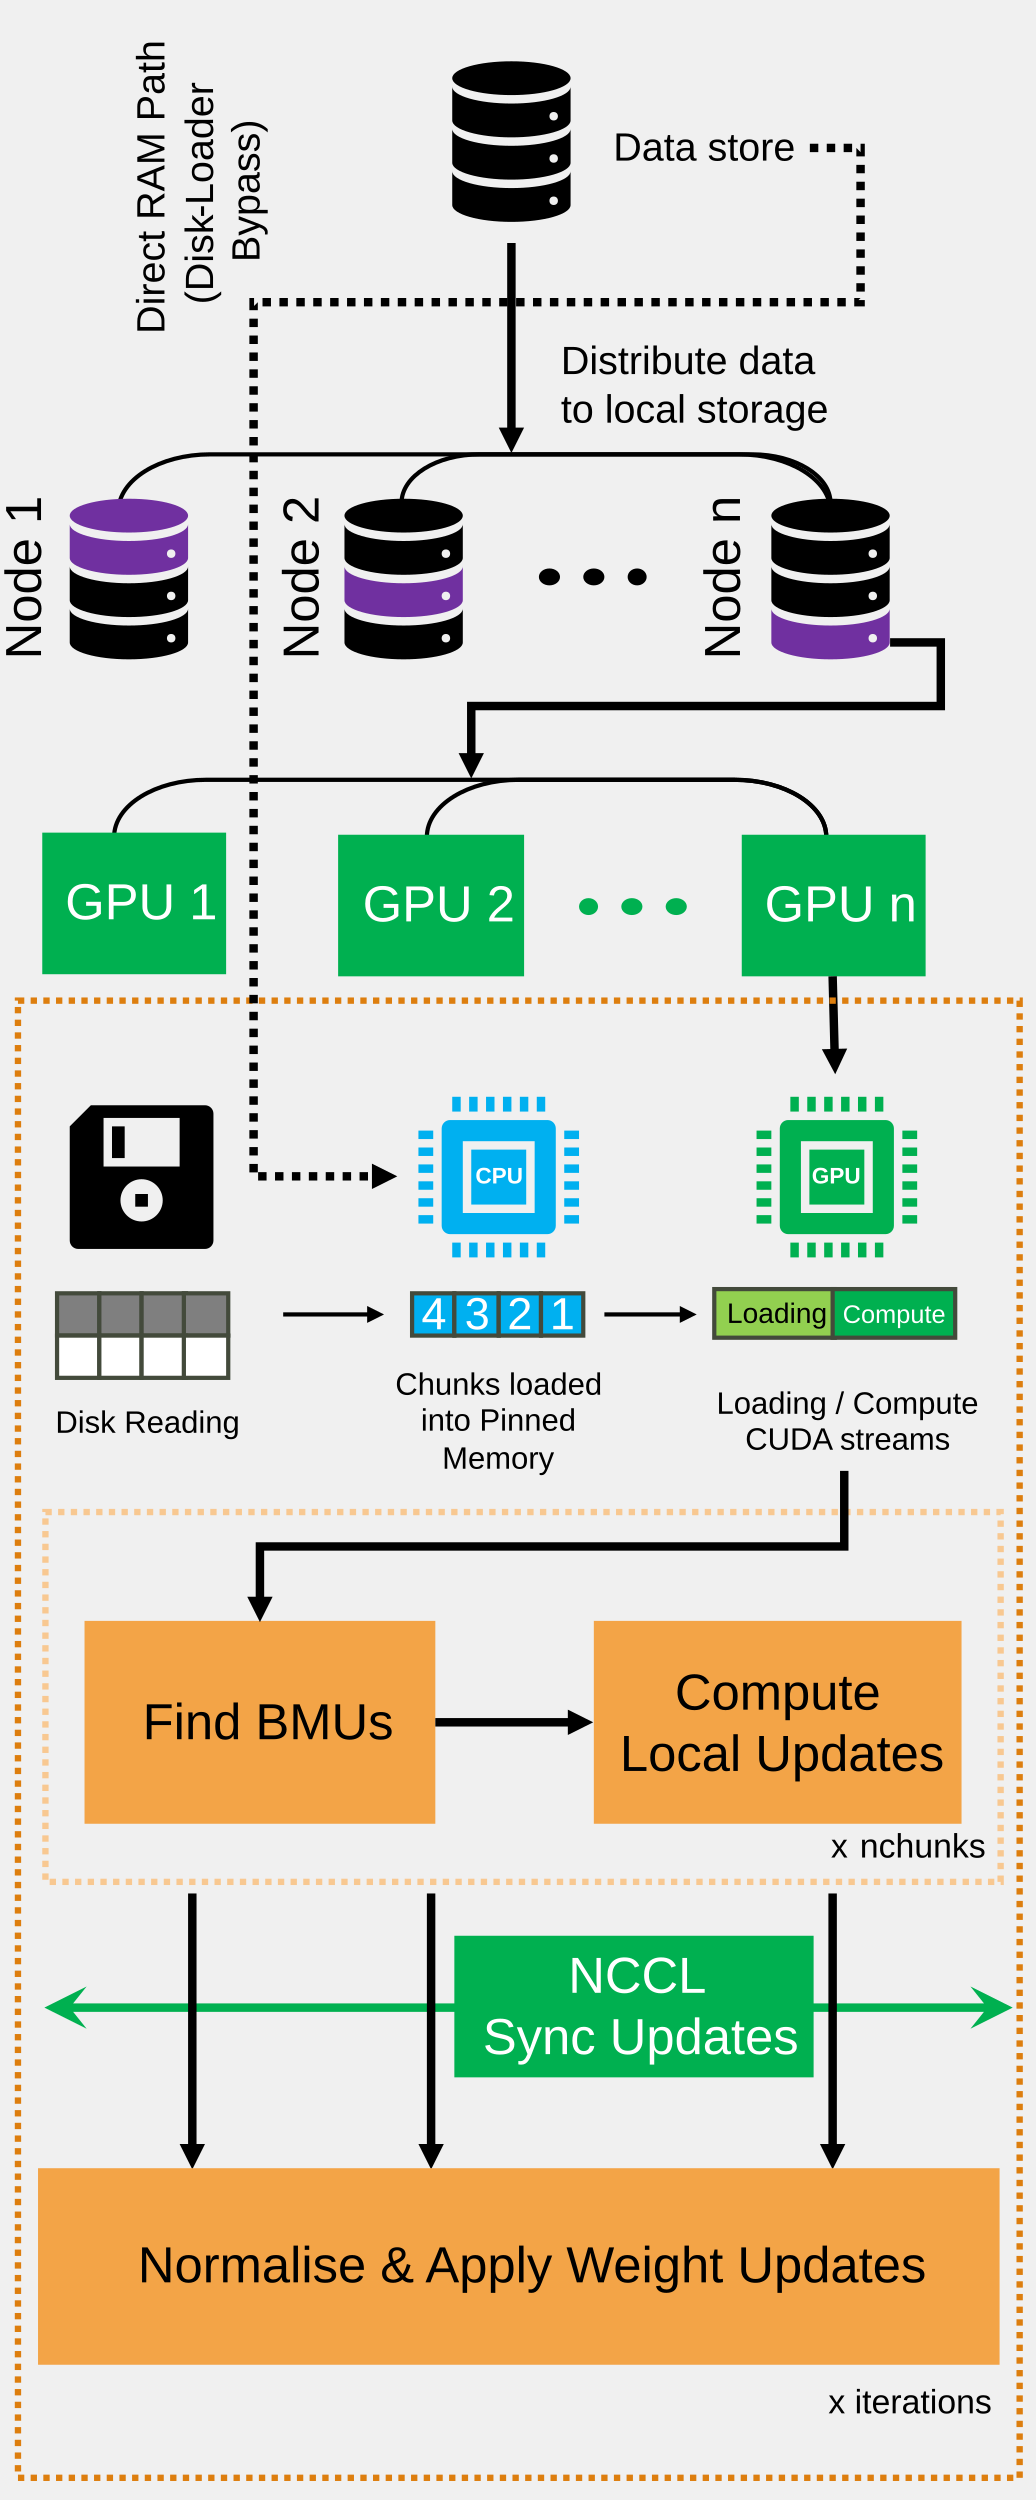
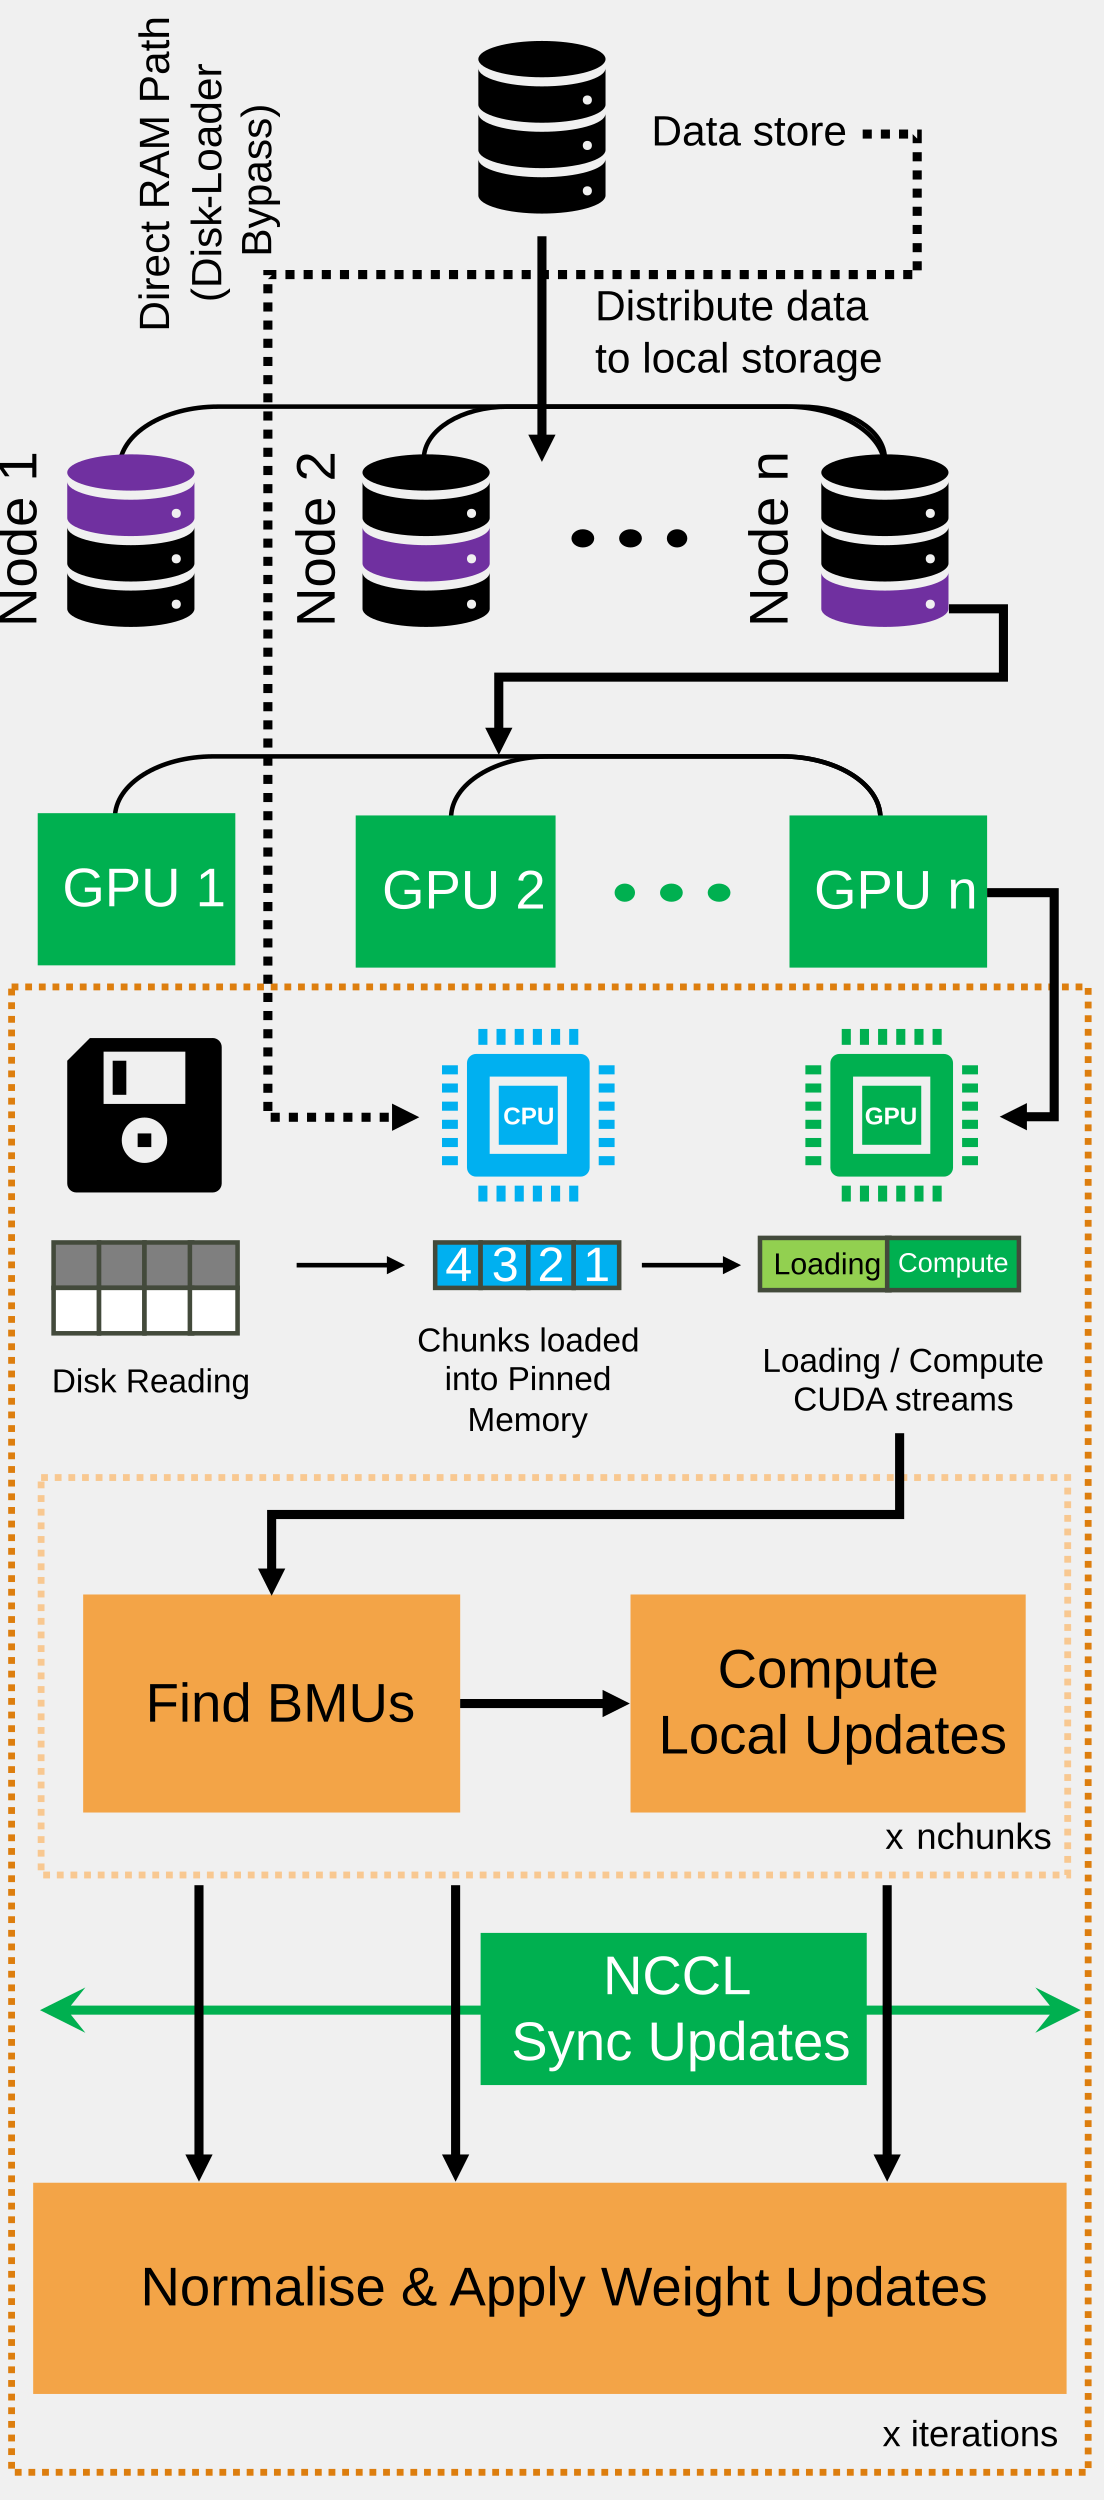
- <svg xmlns="http://www.w3.org/2000/svg" id="Layer_1" version="1.1" viewBox="0 0 490 1183">
+ <svg xmlns="http://www.w3.org/2000/svg" id="Layer_1" version="1.1" viewBox="0 0 354.38 802.72">
  <defs>
    <style>
      .st0 {
-         fill: #7f7f7f;
+         stroke: #f8c891;
      }

      .st0, .st1, .st2, .st3, .st4, .st5, .st6, .st7 {
        stroke-miterlimit: 8;
      }

-       .st0, .st1, .st3, .st4, .st6 {
+       .st0, .st3, .st7 {
+         fill: none;
+       }
+ 
+       .st0, .st7 {
+         stroke-dasharray: 2.19 2.19;
+         stroke-width: 2.19px;
+       }
+ 
+       .st8 {
+         font-size: 15.56px;
+       }
+ 
+       .st8, .st2, .st9, .st10, .st11 {
+         fill: #fff;
+       }
+ 
+       .st8, .st12, .st9, .st13, .st14, .st10, .st15, .st11, .st16 {
+         isolation: isolate;
+       }
+ 
+       .st8, .st12, .st9, .st13, .st14, .st15, .st11, .st16 {
+         font-family: ArialMT, Arial;
+       }
+ 
+       .st1, .st2, .st3, .st4, .st5, .st6 {
+         stroke-width: 1.46px;
+       }
+ 
+       .st1, .st2, .st4, .st5, .st6 {
        stroke: #434a3b;
      }

-       .st0, .st1, .st3, .st4, .st6, .st7 {
-         stroke-width: 2px;
-       }
- 
-       .st8 {
-         font-size: 18.67px;
-       }
- 
-       .st8, .st9, .st10, .st11, .st12, .st13, .st14, .st15, .st16 {
-         isolation: isolate;
-       }
- 
-       .st8, .st10, .st11, .st12, .st13, .st14, .st15, .st16 {
-         font-family: ArialMT, Arial;
-       }
- 
-       .st17 {
+       .st1, .st17 {
+         fill: #00b0f0;
+       }
+ 
+       .st18 {
        fill: #f3a447;
      }

+       .st3 {
+         stroke: #000;
+       }
+ 
+       .st4, .st19, .st20 {
+         fill: #00b050;
+       }
+ 
+       .st21 {
+         fill: #7030a0;
+       }
+ 
+       .st21, .st20, .st22 {
+         fill-rule: evenodd;
+       }
+ 
+       .st12 {
+         font-size: 10.7px;
+       }
+ 
      .st9 {
+         font-size: 8.75px;
+       }
+ 
+       .st13, .st11 {
+         font-size: 17.5px;
+       }
+ 
+       .st14 {
+         font-size: 13.61px;
+       }
+ 
+       .st10 {
        font-family: Arial-BoldMT, Arial;
-         font-size: 10.67px;
+         font-size: 7.78px;
        font-weight: 700;
      }

-       .st9, .st11, .st14, .st15, .st4 {
-         fill: #fff;
-       }
- 
-       .st10 {
-         font-size: 16px;
-       }
- 
-       .st18 {
-         fill: #7030a0;
-       }
- 
-       .st18, .st19, .st20 {
-         fill-rule: evenodd;
-       }
- 
-       .st11 {
-         font-size: 21.33px;
-       }
- 
-       .st1, .st21, .st19 {
-         fill: #00b050;
-       }
- 
-       .st12 {
-         font-size: 14.67px;
-       }
- 
-       .st13 {
-         font-size: 13.33px;
-       }
- 
-       .st14, .st16 {
-         font-size: 24px;
-       }
- 
-       .st2 {
+       .st5 {
+         fill: #7f7f7f;
+       }
+ 
+       .st6 {
+         fill: #92d050;
+       }
+ 
+       .st7 {
        stroke: #dd7e0e;
      }

-       .st2, .st5 {
-         stroke-dasharray: 3 3;
-         stroke-width: 3px;
-       }
- 
-       .st2, .st5, .st7 {
-         fill: none;
-       }
- 
      .st15 {
-         font-size: 12px;
-       }
- 
-       .st3 {
-         fill: #92d050;
-       }
- 
-       .st5 {
-         stroke: #f8c891;
-       }
- 
-       .st6, .st22 {
-         fill: #00b0f0;
-       }
- 
-       .st7 {
-         stroke: #000;
+         font-size: 11.67px;
+       }
+ 
+       .st16 {
+         font-size: 9.72px;
      }
    </style>
  </defs>
-   <path d="M421.19,306h24l-2-2v30.09l2-2h-224.19v26.28h4v-24.28l-2,2h224.19v-34.09h-26v4ZM217,356.37l6,12,6-12h-12Z" />
-   <path class="st7" d="M54,396c0-14.91,19.45-27,43.45-27h250.1c24,0,43.45,12.09,43.45,27" />
-   <path class="st7" d="M202,396c0-14.91,19.45-27,43.45-27h102.1c24,0,43.45,12.09,43.45,27" />
+   <path d="M304.69,196.93h17.5l-1.46-1.46v21.95l1.46-1.46h-163.5v19.16h2.92v-17.7l-1.46,1.46h163.5v-24.86h-18.96v2.92ZM155.78,233.66l4.38,8.75,4.38-8.75h-8.75Z" />
+   <path class="st3" d="M36.9,262.56c0-10.87,14.19-19.69,31.69-19.69h182.39c17.5,0,31.69,8.82,31.69,19.69" />
+   <path class="st3" d="M144.84,262.56c0-10.87,14.19-19.69,31.69-19.69h74.46c17.5,0,31.69,8.82,31.69,19.69" />
  <g>
-     <path d="M270,37c0,4.42-12.54,8-28,8s-28-3.58-28-8,12.54-8,28-8,28,3.58,28,8Z" />
-     <path d="M262,57c-1.2,0-2-.8-2-2s.8-2,2-2,2,.8,2,2-.8,2-2,2ZM242,49c-15.4,0-28-3.6-28-8v16c0,4.4,12.6,8,28,8s28-3.6,28-8v-16c0,4.4-12.6,8-28,8Z" />
-     <path d="M262,77c-1.2,0-2-.8-2-2s.8-2,2-2,2,.8,2,2-.8,2-2,2ZM242,69c-15.4,0-28-3.6-28-8v16c0,4.4,12.6,8,28,8s28-3.6,28-8v-16c0,4.4-12.6,8-28,8Z" />
-     <path d="M262,97c-1.2,0-2-.8-2-2s.8-2,2-2,2,.8,2,2-.8,2-2,2ZM242,89c-15.4,0-28-3.6-28-8v16c0,4.4,12.6,8,28,8s28-3.6,28-8v-16c0,4.4-12.6,8-28,8Z" />
+     <path d="M194.43,18.98c0,3.22-9.14,5.83-20.42,5.83s-20.42-2.61-20.42-5.83,9.14-5.83,20.42-5.83,20.42,2.61,20.42,5.83Z" />
+     <path d="M188.59,33.57c-.88,0-1.46-.58-1.46-1.46s.58-1.46,1.46-1.46,1.46.58,1.46,1.46-.58,1.46-1.46,1.46ZM174.01,27.74c-11.23,0-20.42-2.63-20.42-5.83v11.67c0,3.21,9.19,5.83,20.42,5.83s20.42-2.63,20.42-5.83v-11.67c0,3.21-9.19,5.83-20.42,5.83Z" />
+     <path d="M188.59,48.16c-.88,0-1.46-.58-1.46-1.46s.58-1.46,1.46-1.46,1.46.58,1.46,1.46-.58,1.46-1.46,1.46ZM174.01,42.32c-11.23,0-20.42-2.63-20.42-5.83v11.67c0,3.21,9.19,5.83,20.42,5.83s20.42-2.63,20.42-5.83v-11.67c0,3.21-9.19,5.83-20.42,5.83Z" />
+     <path d="M188.59,62.74c-.88,0-1.46-.58-1.46-1.46s.58-1.46,1.46-1.46,1.46.58,1.46,1.46-.58,1.46-1.46,1.46ZM174.01,56.91c-11.23,0-20.42-2.63-20.42-5.83v11.67c0,3.21,9.19,5.83,20.42,5.83s20.42-2.63,20.42-5.83v-11.67c0,3.21-9.19,5.83-20.42,5.83Z" />
  </g>
-   <rect class="st21" x="20" y="394" width="87" height="67" />
-   <text class="st14" transform="translate(30.87 435)">
+   <rect class="st19" x="12.11" y="261.1" width="63.45" height="48.86" />
+   <text class="st11" transform="translate(20.04 291)">
    <tspan x="0" y="0">GPU 1</tspan>
  </text>
-   <rect class="st21" x="160" y="395" width="88" height="67" />
-   <text class="st14" transform="translate(171.63 436)">
+   <rect class="st19" x="114.21" y="261.83" width="64.18" height="48.86" />
+   <text class="st11" transform="translate(122.69 291.73)">
    <tspan x="0" y="0">GPU 2</tspan>
  </text>
-   <rect class="st21" x="351" y="395" width="87" height="67" />
-   <text class="st14" transform="translate(361.82 436)">
+   <rect class="st19" x="253.5" y="261.83" width="63.45" height="48.86" />
+   <text class="st11" transform="translate(261.39 291.73)">
    <tspan x="0" y="0">GPU n</tspan>
  </text>
-   <path class="st19" d="M274,429c0-2.21,2.02-4,4.5-4s4.5,1.79,4.5,4-2.02,4-4.5,4-4.5-1.79-4.5-4Z" />
-   <path class="st19" d="M294,429c0-2.21,2.24-4,5-4s5,1.79,5,4-2.24,4-5,4-5-1.79-5-4Z" />
-   <path class="st19" d="M315,429c0-2.21,2.24-4,5-4s5,1.79,5,4-2.24,4-5,4-5-1.79-5-4Z" />
-   <path d="M396,461.95l.95,36.35-4,.1-.95-36.35,4-.11ZM400.9,496.19l-5.68,12.15-6.31-11.84,12-.32Z" />
-   <text class="st8" transform="translate(265.41 177)">
+   <path class="st20" d="M197.34,286.63c0-1.61,1.47-2.92,3.28-2.92s3.28,1.31,3.28,2.92-1.47,2.92-3.28,2.92-3.28-1.31-3.28-2.92Z" />
+   <path class="st20" d="M211.93,286.63c0-1.61,1.63-2.92,3.65-2.92s3.65,1.31,3.65,2.92-1.63,2.92-3.65,2.92-3.65-1.31-3.65-2.92Z" />
+   <path class="st20" d="M227.24,286.63c0-1.61,1.63-2.92,3.65-2.92s3.65,1.31,3.65,2.92-1.63,2.92-3.65,2.92-3.65-1.31-3.65-2.92Z" />
+   <text class="st14" transform="translate(191.08 102.85)">
    <tspan x="0" y="0">Distribute data</tspan>
  </text>
-   <text class="st8" transform="translate(265.41 200)">
+   <text class="st14" transform="translate(191.08 119.62)">
    <tspan x="0" y="0">to local storage</tspan>
  </text>
-   <path d="M244,115v89.35h-4v-89.35h4ZM248,202.35l-6,12-6-12h12Z" />
-   <path class="st7" d="M56,242c0-14.91,19.45-27,43.45-27h250.1c24,0,43.45,12.09,43.45,27" />
-   <path class="st7" d="M190,238c0-12.7,16.57-23,37.01-23h128.97c20.44,0,37.01,10.3,37.01,23" />
-   <text class="st8" transform="translate(290.2 76)">
+   <path d="M175.47,75.87v65.16h-2.92v-65.16h2.92ZM178.38,139.57l-4.38,8.75-4.38-8.75h8.75Z" />
+   <path class="st3" d="M38.36,150.25c0-10.87,14.19-19.69,31.69-19.69h182.39c17.5,0,31.69,8.82,31.69,19.69" />
+   <path class="st3" d="M136.09,147.34c0-9.26,12.08-16.77,26.99-16.77h94.06c14.91,0,26.99,7.51,26.99,16.77" />
+   <text class="st14" transform="translate(209.16 46.7)">
    <tspan x="0" y="0">Data store</tspan>
  </text>
-   <rect class="st5" x="21.5" y="715.5" width="452" height="175" />
+   <rect class="st0" x="13.2" y="474.42" width="329.63" height="127.62" />
  <g>
-     <path class="st22" d="M198,543h7v4h-7v-4Z" />
-     <path class="st22" d="M198,535h7v4h-7v-4Z" />
-     <path class="st22" d="M198,551h7v4h-7v-4Z" />
-     <path class="st22" d="M198,575h7v4h-7v-4Z" />
-     <path class="st22" d="M198,567h7v4h-7v-4Z" />
-     <path class="st22" d="M198,559h7v4h-7v-4Z" />
-     <path class="st22" d="M267,567h7v4h-7v-4Z" />
-     <path class="st22" d="M267,575h7v4h-7v-4Z" />
-     <path class="st22" d="M267,559h7v4h-7v-4Z" />
-     <path class="st22" d="M267,535h7v4h-7v-4Z" />
-     <path class="st22" d="M267,551h7v4h-7v-4Z" />
-     <path class="st22" d="M267,543h7v4h-7v-4Z" />
-     <path class="st22" d="M238,519h4v7h-4v-7Z" />
-     <path class="st22" d="M254,519h4v7h-4v-7Z" />
-     <path class="st22" d="M246,519h4v7h-4v-7Z" />
-     <path class="st22" d="M230,519h4v7h-4v-7Z" />
-     <path class="st22" d="M214,519h4v7h-4v-7Z" />
-     <path class="st22" d="M222,519h4v7h-4v-7Z" />
-     <path class="st22" d="M222,588h4v7h-4v-7Z" />
-     <path class="st22" d="M214,588h4v7h-4v-7Z" />
-     <path class="st22" d="M230,588h4v7h-4v-7Z" />
-     <path class="st22" d="M238,588h4v7h-4v-7Z" />
-     <path class="st22" d="M246,588h4v7h-4v-7Z" />
-     <path class="st22" d="M254,588h4v7h-4v-7Z" />
-     <path class="st22" d="M223,544h26v26h-26v-26Z" />
-     <path class="st22" d="M259,530h-46c-2.21,0-4,1.79-4,4v46c0,2.21,1.79,4,4,4h46c2.21,0,4-1.79,4-4v-46c0-2.21-1.79-4-4-4ZM253,574h-34v-34h34v34Z" />
+     <path class="st17" d="M141.92,347.89h5.1v2.92h-5.1v-2.92Z" />
+     <path class="st17" d="M141.92,342.05h5.1v2.92h-5.1v-2.92Z" />
+     <path class="st17" d="M141.92,353.72h5.1v2.92h-5.1v-2.92Z" />
+     <path class="st17" d="M141.92,371.22h5.1v2.92h-5.1v-2.92Z" />
+     <path class="st17" d="M141.92,365.39h5.1v2.92h-5.1v-2.92Z" />
+     <path class="st17" d="M141.92,359.55h5.1v2.92h-5.1v-2.92Z" />
+     <path class="st17" d="M192.24,365.39h5.1v2.92h-5.1v-2.92Z" />
+     <path class="st17" d="M192.24,371.22h5.1v2.92h-5.1v-2.92Z" />
+     <path class="st17" d="M192.24,359.55h5.1v2.92h-5.1v-2.92Z" />
+     <path class="st17" d="M192.24,342.05h5.1v2.92h-5.1v-2.92Z" />
+     <path class="st17" d="M192.24,353.72h5.1v2.92h-5.1v-2.92Z" />
+     <path class="st17" d="M192.24,347.89h5.1v2.92h-5.1v-2.92Z" />
+     <path class="st17" d="M171.09,330.38h2.92v5.1h-2.92v-5.1Z" />
+     <path class="st17" d="M182.76,330.38h2.92v5.1h-2.92v-5.1Z" />
+     <path class="st17" d="M176.93,330.38h2.92v5.1h-2.92v-5.1Z" />
+     <path class="st17" d="M165.26,330.38h2.92v5.1h-2.92v-5.1Z" />
+     <path class="st17" d="M153.59,330.38h2.92v5.1h-2.92v-5.1Z" />
+     <path class="st17" d="M159.42,330.38h2.92v5.1h-2.92v-5.1Z" />
+     <path class="st17" d="M159.42,380.7h2.92v5.1h-2.92v-5.1Z" />
+     <path class="st17" d="M153.59,380.7h2.92v5.1h-2.92v-5.1Z" />
+     <path class="st17" d="M165.26,380.7h2.92v5.1h-2.92v-5.1Z" />
+     <path class="st17" d="M171.09,380.7h2.92v5.1h-2.92v-5.1Z" />
+     <path class="st17" d="M176.93,380.7h2.92v5.1h-2.92v-5.1Z" />
+     <path class="st17" d="M182.76,380.7h2.92v5.1h-2.92v-5.1Z" />
+     <path class="st17" d="M160.15,348.62h18.96v18.96h-18.96v-18.96Z" />
+     <path class="st17" d="M186.41,338.41h-33.55c-1.61,0-2.92,1.31-2.92,2.92v33.55c0,1.61,1.31,2.92,2.92,2.92h33.55c1.61,0,2.92-1.31,2.92-2.92v-33.55c0-1.61-1.31-2.92-2.92-2.92ZM182.03,370.49h-24.8v-24.8h24.8v24.8Z" />
  </g>
-   <text class="st9" transform="translate(224.95 560)">
+   <text class="st10" transform="translate(161.58 361.01)">
    <tspan x="0" y="0">CPU</tspan>
  </text>
  <g>
-     <path class="st21" d="M358,543h7v4h-7v-4Z" />
-     <path class="st21" d="M358,535h7v4h-7v-4Z" />
-     <path class="st21" d="M358,551h7v4h-7v-4Z" />
-     <path class="st21" d="M358,575h7v4h-7v-4Z" />
-     <path class="st21" d="M358,567h7v4h-7v-4Z" />
-     <path class="st21" d="M358,559h7v4h-7v-4Z" />
-     <path class="st21" d="M427,567h7v4h-7v-4Z" />
-     <path class="st21" d="M427,575h7v4h-7v-4Z" />
-     <path class="st21" d="M427,559h7v4h-7v-4Z" />
-     <path class="st21" d="M427,535h7v4h-7v-4Z" />
-     <path class="st21" d="M427,551h7v4h-7v-4Z" />
-     <path class="st21" d="M427,543h7v4h-7v-4Z" />
-     <path class="st21" d="M398,519h4v7h-4v-7Z" />
-     <path class="st21" d="M414,519h4v7h-4v-7Z" />
-     <path class="st21" d="M406,519h4v7h-4v-7Z" />
-     <path class="st21" d="M390,519h4v7h-4v-7Z" />
-     <path class="st21" d="M374,519h4v7h-4v-7Z" />
-     <path class="st21" d="M382,519h4v7h-4v-7Z" />
-     <path class="st21" d="M382,588h4v7h-4v-7Z" />
-     <path class="st21" d="M374,588h4v7h-4v-7Z" />
-     <path class="st21" d="M390,588h4v7h-4v-7Z" />
-     <path class="st21" d="M398,588h4v7h-4v-7Z" />
-     <path class="st21" d="M406,588h4v7h-4v-7Z" />
-     <path class="st21" d="M414,588h4v7h-4v-7Z" />
-     <path class="st21" d="M383,544h26v26h-26v-26Z" />
-     <path class="st21" d="M419,530h-46c-2.21,0-4,1.79-4,4v46c0,2.21,1.79,4,4,4h46c2.21,0,4-1.79,4-4v-46c0-2.21-1.79-4-4-4ZM413,574h-34v-34h34v34Z" />
+     <path class="st19" d="M258.6,347.89h5.1v2.92h-5.1v-2.92Z" />
+     <path class="st19" d="M258.6,342.05h5.1v2.92h-5.1v-2.92Z" />
+     <path class="st19" d="M258.6,353.72h5.1v2.92h-5.1v-2.92Z" />
+     <path class="st19" d="M258.6,371.22h5.1v2.92h-5.1v-2.92Z" />
+     <path class="st19" d="M258.6,365.39h5.1v2.92h-5.1v-2.92Z" />
+     <path class="st19" d="M258.6,359.55h5.1v2.92h-5.1v-2.92Z" />
+     <path class="st19" d="M308.92,365.39h5.1v2.92h-5.1v-2.92Z" />
+     <path class="st19" d="M308.92,371.22h5.1v2.92h-5.1v-2.92Z" />
+     <path class="st19" d="M308.92,359.55h5.1v2.92h-5.1v-2.92Z" />
+     <path class="st19" d="M308.92,342.05h5.1v2.92h-5.1v-2.92Z" />
+     <path class="st19" d="M308.92,353.72h5.1v2.92h-5.1v-2.92Z" />
+     <path class="st19" d="M308.92,347.89h5.1v2.92h-5.1v-2.92Z" />
+     <path class="st19" d="M287.77,330.38h2.92v5.1h-2.92v-5.1Z" />
+     <path class="st19" d="M299.44,330.38h2.92v5.1h-2.92v-5.1Z" />
+     <path class="st19" d="M293.61,330.38h2.92v5.1h-2.92v-5.1Z" />
+     <path class="st19" d="M281.94,330.38h2.92v5.1h-2.92v-5.1Z" />
+     <path class="st19" d="M270.27,330.38h2.92v5.1h-2.92v-5.1Z" />
+     <path class="st19" d="M276.11,330.38h2.92v5.1h-2.92v-5.1Z" />
+     <path class="st19" d="M276.11,380.7h2.92v5.1h-2.92v-5.1Z" />
+     <path class="st19" d="M270.27,380.7h2.92v5.1h-2.92v-5.1Z" />
+     <path class="st19" d="M281.94,380.7h2.92v5.1h-2.92v-5.1Z" />
+     <path class="st19" d="M287.77,380.7h2.92v5.1h-2.92v-5.1Z" />
+     <path class="st19" d="M293.61,380.7h2.92v5.1h-2.92v-5.1Z" />
+     <path class="st19" d="M299.44,380.7h2.92v5.1h-2.92v-5.1Z" />
+     <path class="st19" d="M276.84,348.62h18.96v18.96h-18.96v-18.96Z" />
+     <path class="st19" d="M303.09,338.41h-33.55c-1.61,0-2.92,1.31-2.92,2.92v33.55c0,1.61,1.31,2.92,2.92,2.92h33.55c1.61,0,2.92-1.31,2.92-2.92v-33.55c0-1.61-1.31-2.92-2.92-2.92ZM298.71,370.49h-24.8v-24.8h24.8v24.8Z" />
  </g>
-   <text class="st9" transform="translate(384.13 560)">
+   <text class="st10" transform="translate(277.66 361.01)">
    <tspan x="0" y="0">GPU</tspan>
  </text>
-   <path d="M286,621h37.02v2h-37.02v-2ZM321.68,618l8,4-8,4v-8Z" />
-   <path d="M134,621h41.07v2h-41.07v-2ZM173.73,618l8,4-8,4v-8Z" />
+   <path d="M206.1,405.5h26.99v1.46h-26.99v-1.46ZM232.12,403.31l5.83,2.92-5.83,2.92v-5.83Z" />
+   <path d="M95.25,405.5h29.95v1.46h-29.95v-1.46ZM124.22,403.31l5.83,2.92-5.83,2.92v-5.83Z" />
  <g>
-     <path d="M53,533h6v15h-6v-15Z" />
-     <path d="M85,552h-36v-23h36v23ZM67,578c-5.5,0-10-4.5-10-10s4.5-10,10-10,10,4.5,10,10-4.5,10-10,10ZM97,523h-54l-10,10v54c0,2.2,1.8,4,4,4h60c2.2,0,4-1.8,4-4v-60c0-2.2-1.8-4-4-4Z" />
-     <path d="M64,565h6v6h-6v-6Z" />
+     <path d="M36.18,340.59h4.38v10.94h-4.38v-10.94Z" />
+     <path d="M59.51,354.45h-26.25v-16.77h26.25v16.77ZM46.39,373.41c-4.01,0-7.29-3.28-7.29-7.29s3.28-7.29,7.29-7.29,7.29,3.28,7.29,7.29-3.28,7.29-7.29,7.29ZM68.26,333.3H28.88l-7.29,7.29v39.38c0,1.6,1.31,2.92,2.92,2.92h43.76c1.6,0,2.92-1.31,2.92-2.92v-43.76c0-1.6-1.31-2.92-2.92-2.92Z" />
+     <path d="M44.2,363.93h4.38v4.38h-4.38v-4.38Z" />
  </g>
-   <text class="st12" transform="translate(187.06 660)">
+   <text class="st12" transform="translate(133.94 433.94)">
    <tspan x="0" y="0">Chunks loaded</tspan>
  </text>
-   <text class="st12" transform="translate(199.15 677)">
+   <text class="st12" transform="translate(142.76 446.34)">
    <tspan x="0" y="0">into Pinned</tspan>
  </text>
-   <text class="st12" transform="translate(209.23 695)">
+   <text class="st12" transform="translate(150.11 459.47)">
    <tspan x="0" y="0">Memory</tspan>
  </text>
-   <text class="st12" transform="translate(339.06 669)">
+   <text class="st12" transform="translate(244.79 440.5)">
    <tspan x="0" y="0">Loading / Compute</tspan>
  </text>
-   <text class="st12" transform="translate(352.64 686)">
+   <text class="st12" transform="translate(254.69 452.9)">
    <tspan x="0" y="0">CUDA streams</tspan>
  </text>
-   <text class="st12" transform="translate(26.21 678)">
+   <text class="st12" transform="translate(16.64 447.07)">
    <tspan x="0" y="0">Disk Reading</tspan>
  </text>
-   <rect class="st17" x="40" y="767" width="166" height="96" />
-   <text class="st16" transform="translate(67.51 823)">
+   <rect class="st18" x="26.7" y="511.97" width="121.06" height="70.01" />
+   <text class="st13" transform="translate(46.76 552.81)">
    <tspan x="0" y="0">Find BMUs</tspan>
  </text>
-   <rect class="st17" x="281" y="767" width="174" height="96" />
-   <text class="st16" transform="translate(319.37 809)">
+   <rect class="st18" x="202.45" y="511.97" width="126.89" height="70.01" />
+   <text class="st13" transform="translate(230.43 541.87)">
    <tspan x="0" y="0">Compute</tspan>
  </text>
-   <text class="st16" transform="translate(293.35 838)">
+   <text class="st13" transform="translate(211.45 563.02)">
    <tspan x="0" y="0">Local Updates</tspan>
  </text>
-   <path d="M206,813h64.7v4h-64.7v-4ZM268.7,809l12,6-12,6v-12Z" />
-   <path d="M401.5,696v37.79H123l2-2v25.79h-4v-27.79h278.5l-2,2v-35.79h4ZM129,755.58l-6,12-6-12h12Z" />
-   <path class="st21" d="M33,948h434.21v4H33v-4ZM33,950l8,10-20-10,20-10-8,10ZM467.21,950l-8-10,20,10-20,10,8-10Z" />
-   <rect class="st21" x="215" y="916" width="170" height="67" />
-   <text class="st14" transform="translate(268.91 943)">
+   <path d="M147.75,545.52h47.18v2.92h-47.18v-2.92ZM193.48,542.6l8.75,4.38-8.75,4.38v-8.75Z" />
+   <path d="M290.32,460.19v27.56H87.22l1.46-1.46v18.81h-2.92v-20.27h203.1l-1.46,1.46v-26.1h2.92ZM91.6,503.64l-4.38,8.75-4.38-8.75h8.75Z" />
+   <path class="st19" d="M21.59,643.97h316.66v2.92H21.59v-2.92ZM21.59,645.43l5.83,7.29-14.59-7.29,14.59-7.29-5.83,7.29ZM338.25,645.43l-5.83-7.29,14.59,7.29-14.59,7.29,5.83-7.29Z" />
+   <rect class="st19" x="154.32" y="620.63" width="123.98" height="48.86" />
+   <text class="st11" transform="translate(193.63 640.32)">
    <tspan x="0" y="0">NCCL</tspan>
  </text>
-   <text class="st14" transform="translate(228.49 972)">
+   <text class="st11" transform="translate(164.15 661.47)">
    <tspan x="0" y="0">Sync Updates</tspan>
  </text>
-   <path d="M89,896v120.55s4,0,4,0v-120.55s-4,0-4,0ZM85,1014.55l6,12,6-12h-12Z" />
-   <path d="M206,896v120.55h-4v-120.55h4ZM210,1014.55l-6,12-6-12h12Z" />
-   <path d="M392,896v120.55s4,0,4,0v-120.55s-4,0-4,0ZM388,1014.55l6,12,6-12h-12Z" />
-   <rect class="st17" x="18" y="1026" width="455" height="93" />
-   <text class="st16" transform="translate(65.25 1080)">
+   <path d="M62.43,605.32v87.91s2.92,0,2.92,0v-87.91s-2.92,0-2.92,0ZM59.51,691.77l4.38,8.75,4.38-8.75h-8.75Z" />
+   <path d="M147.75,605.32v87.91h-2.92v-87.91h2.92ZM150.67,691.77l-4.38,8.75-4.38-8.75h8.75Z" />
+   <path d="M283.4,605.32v87.91s2.92,0,2.92,0v-87.91s-2.92,0-2.92,0ZM280.48,691.77l4.38,8.75,4.38-8.75h-8.75Z" />
+   <rect class="st18" x="10.65" y="700.85" width="331.82" height="67.82" />
+   <text class="st13" transform="translate(45.11 740.24)">
    <tspan x="0" y="0">Normalise &amp; Apply Weight Updates</tspan>
  </text>
-   <text class="st10" transform="translate(393.19 879)">
+   <text class="st15" transform="translate(284.26 593.65)">
    <tspan x="0" y="0">x</tspan>
  </text>
-   <text class="st10" transform="translate(406.85 879)">
+   <text class="st15" transform="translate(294.23 593.65)">
    <tspan x="0" y="0">nchunks</tspan>
  </text>
-   <rect class="st2" x="8.5" y="473.5" width="474" height="699" />
-   <text class="st10" transform="translate(391.96 1142)">
+   <rect class="st7" x="3.72" y="316.89" width="345.68" height="476.94" />
+   <text class="st15" transform="translate(283.37 785.45)">
    <tspan x="0" y="0">x iterations</tspan>
  </text>
-   <path d="M383.22,72h4v-4h-4v4ZM391.22,72h4v-4h-4v4ZM399.22,72h4v-4h-4v4ZM407.22,72h0l-2-2v4h4v-6h-2v4ZM405.22,78v4h4v-4h-4ZM405.22,86v4h4v-4h-4ZM405.22,94v4h4v-4h-4ZM405.22,102v4h4v-4h-4ZM405.22,110v4h4v-4h-4ZM405.22,118v4h4v-4h-4ZM405.22,126v4h4v-4h-4ZM405.22,134v4h4v-4h-4ZM405.22,142v1l2-2h-3v4h5v-3h-4ZM400.22,141h-4v4h4v-4ZM392.22,141h-4v4h4v-4ZM384.22,141h-4v4h4v-4ZM376.22,141h-4v4h4v-4ZM368.22,141h-4v4h4v-4ZM360.22,141h-4v4h4v-4ZM352.22,141h-4v4h4v-4ZM344.22,141h-4v4h4v-4ZM336.22,141h-4v4h4v-4ZM328.22,141h-4v4h4v-4ZM320.22,141h-4v4h4v-4ZM312.22,141h-4v4h4v-4ZM304.22,141h-4v4h4v-4ZM296.22,141h-4v4h4v-4ZM288.22,141h-4v4h4v-4ZM280.22,141h-4v4h4v-4ZM272.22,141h-4v4h4v-4ZM264.22,141h-4v4h4v-4ZM256.22,141h-4v4h4v-4ZM248.22,141h-4v4h4v-4ZM240.22,141h-4v4h4v-4ZM232.22,141h-4v4h4v-4ZM224.22,141h-4v4h4v-4ZM216.22,141h-4v4h4v-4ZM208.22,141h-4v4h4v-4ZM200.22,141h-4v4h4v-4ZM192.22,141h-4v4h4v-4ZM184.22,141h-4v4h4v-4ZM176.22,141h-4v4h4v-4ZM168.22,141h-4v4h4v-4ZM160.22,141h-4v4h4v-4ZM152.22,141h-4v4h4v-4ZM144.22,141h-4v4h4v-4ZM136.22,141h-4v4h4v-4ZM128.22,141h-4v4h4v-4ZM120.22,141h-2.22v5.78h4v-3.78l-2,2h.22v-4ZM118,150.78v4h4v-4h-4ZM118,158.78v4h4v-4h-4ZM118,166.78v4h4v-4h-4ZM118,174.78v4h4v-4h-4ZM118,182.78v4h4v-4h-4ZM118,190.78v4h4v-4h-4ZM118,198.78v4h4v-4h-4ZM118,206.78v4h4v-4h-4ZM118,214.78v4h4v-4h-4ZM118,222.78v4h4v-4h-4ZM118,230.78v4h4v-4h-4ZM118,238.78v4h4v-4h-4ZM118,246.78v4h4v-4h-4ZM118,254.78v4h4v-4h-4ZM118,262.78v4h4v-4h-4ZM118,270.78v4h4v-4h-4ZM118,278.78v4h4v-4h-4ZM118,286.78v4h4v-4h-4ZM118,294.78v4h4v-4h-4ZM118,302.78v4h4v-4h-4ZM118,310.78v4h4v-4h-4ZM118,318.78v4h4v-4h-4ZM118,326.78v4h4v-4h-4ZM118,334.78v4h4v-4h-4ZM118,342.78v4h4v-4h-4ZM118,350.78v4h4v-4h-4ZM118,358.78v4h4v-4h-4ZM118,366.78v4h4v-4h-4ZM118,374.78v4h4v-4h-4ZM118,382.78v4h4v-4h-4ZM118,390.78v4h4v-4h-4ZM118,398.78v4h4v-4h-4ZM118,406.78v4h4v-4h-4ZM118,414.78v4h4v-4h-4ZM118,422.78v4h4v-4h-4ZM118,430.78v4h4v-4h-4ZM118,438.78v4h4v-4h-4ZM118,446.78v4h4v-4h-4ZM118,454.78v4h4v-4h-4ZM118,462.78v4h4v-4h-4ZM118,470.78v4h4v-4h-4ZM118,478.78v4h4v-4h-4ZM118,486.78v4h4v-4h-4ZM118,494.78v4h4v-4h-4ZM118,502.78v4h4v-4h-4ZM118,510.78v4h4v-4h-4ZM118,518.78v4h4v-4h-4ZM118,526.78v4h4v-4h-4ZM118,534.78v4h4v-4h-4ZM118,542.78v4h4v-4h-4ZM118,550.78v4h4v-4h-4ZM122.14,558.64h4v-4h-4v4ZM130.14,558.64h4v-4h-4v4ZM138.14,558.64h4v-4h-4v4ZM146.14,558.64h4v-4h-4v4ZM154.14,558.64h4v-4h-4v4ZM162.14,558.64h4v-4h-4v4ZM170.14,558.64h4v-4h-4v4ZM176,562.64l12-6-12-6v12Z" />
-   <text class="st8" transform="translate(77.81 158) rotate(-90)">
+   <path d="M277,44.51h2.92v-2.92h-2.92v2.92ZM282.83,44.51h2.92v-2.92h-2.92v2.92ZM288.66,44.51h2.92v-2.92h-2.92v2.92ZM294.5,44.51h0l-1.46-1.46v2.92h2.92v-4.38h-1.46v2.92ZM293.04,48.88v2.92h2.92v-2.92h-2.92ZM293.04,54.72v2.92h2.92v-2.92h-2.92ZM293.04,60.55v2.92h2.92v-2.92h-2.92ZM293.04,66.39v2.92h2.92v-2.92h-2.92ZM293.04,72.22v2.92h2.92v-2.92h-2.92ZM293.04,78.06v2.92h2.92v-2.92h-2.92ZM293.04,83.89v2.92h2.92v-2.92h-2.92ZM292.93,86.7h-2.92v2.92h2.92v-2.92ZM287.1,86.7h-2.92v2.92h2.92v-2.92ZM281.27,86.7h-2.92v2.92h2.92v-2.92ZM275.43,86.7h-2.92v2.92h2.92v-2.92ZM269.6,86.7h-2.92v2.92h2.92v-2.92ZM263.76,86.7h-2.92v2.92h2.92v-2.92ZM257.93,86.7h-2.92v2.92h2.92v-2.92ZM252.09,86.7h-2.92v2.92h2.92v-2.92ZM246.26,86.7h-2.92v2.92h2.92v-2.92ZM240.43,86.7h-2.92v2.92h2.92v-2.92ZM234.59,86.7h-2.92v2.92h2.92v-2.92ZM228.76,86.7h-2.92v2.92h2.92v-2.92ZM222.92,86.7h-2.92v2.92h2.92v-2.92ZM217.09,86.7h-2.92v2.92h2.92v-2.92ZM211.25,86.7h-2.92v2.92h2.92v-2.92ZM205.42,86.7h-2.92v2.92h2.92v-2.92ZM199.59,86.7h-2.92v2.92h2.92v-2.92ZM193.75,86.7h-2.92v2.92h2.92v-2.92ZM187.92,86.7h-2.92v2.92h2.92v-2.92ZM182.08,86.7h-2.92v2.92h2.92v-2.92ZM176.25,86.7h-2.92v2.92h2.92v-2.92ZM170.42,86.7h-2.92v2.92h2.92v-2.92ZM164.58,86.7h-2.92v2.92h2.92v-2.92ZM158.75,86.7h-2.92v2.92h2.92v-2.92ZM152.91,86.7h-2.92v2.92h2.92v-2.92ZM147.08,86.7h-2.92v2.92h2.92v-2.92ZM141.24,86.7h-2.92v2.92h2.92v-2.92ZM135.41,86.7h-2.92v2.92h2.92v-2.92ZM129.58,86.7h-2.92v2.92h2.92v-2.92ZM123.74,86.7h-2.92v2.92h2.92v-2.92ZM117.91,86.7h-2.92v2.92h2.92v-2.92ZM112.07,86.7h-2.92v2.92h2.92v-2.92ZM106.24,86.7h-2.92v2.92h2.92v-2.92ZM100.41,86.7h-2.92v2.92h2.92v-2.92ZM94.57,86.7h-2.92v2.92h2.92v-2.92ZM88.74,86.7h-4.19v1.65h2.92v-.19l-1.46,1.46h2.73v-2.92ZM84.55,91.26v2.92h2.92v-2.92h-2.92ZM84.55,97.1v2.92h2.92v-2.92h-2.92ZM84.55,102.93v2.92h2.92v-2.92h-2.92ZM84.55,108.77v2.92h2.92v-2.92h-2.92ZM84.55,114.6v2.92h2.92v-2.92h-2.92ZM84.55,120.44v2.92h2.92v-2.92h-2.92ZM84.55,126.27v2.92h2.92v-2.92h-2.92ZM84.55,132.1v2.92h2.92v-2.92h-2.92ZM84.55,137.94v2.92h2.92v-2.92h-2.92ZM84.55,143.77v2.92h2.92v-2.92h-2.92ZM84.55,149.61v2.92h2.92v-2.92h-2.92ZM84.55,155.44v2.92h2.92v-2.92h-2.92ZM84.55,161.28v2.92h2.92v-2.92h-2.92ZM84.55,167.11v2.92h2.92v-2.92h-2.92ZM84.55,172.94v2.92h2.92v-2.92h-2.92ZM84.55,178.78v2.92h2.92v-2.92h-2.92ZM84.55,184.61v2.92h2.92v-2.92h-2.92ZM84.55,190.45v2.92h2.92v-2.92h-2.92ZM84.55,196.28v2.92h2.92v-2.92h-2.92ZM84.55,202.11v2.92h2.92v-2.92h-2.92ZM84.55,207.95v2.92h2.92v-2.92h-2.92ZM84.55,213.78v2.92h2.92v-2.92h-2.92ZM84.55,219.62v2.92h2.92v-2.92h-2.92ZM84.55,225.45v2.92h2.92v-2.92h-2.92ZM84.55,231.29v2.92h2.92v-2.92h-2.92ZM84.55,237.12v2.92h2.92v-2.92h-2.92ZM84.55,242.95v2.92h2.92v-2.92h-2.92ZM84.55,248.79v2.92h2.92v-2.92h-2.92ZM84.55,254.62v2.92h2.92v-2.92h-2.92ZM84.55,260.46v2.92h2.92v-2.92h-2.92ZM84.55,266.29v2.92h2.92v-2.92h-2.92ZM84.55,272.12v2.92h2.92v-2.92h-2.92ZM84.55,277.96v2.92h2.92v-2.92h-2.92ZM84.55,283.79v2.92h2.92v-2.92h-2.92ZM84.55,289.63v2.92h2.92v-2.92h-2.92ZM84.55,295.46v2.92h2.92v-2.92h-2.92ZM84.55,301.3v2.92h2.92v-2.92h-2.92ZM84.55,307.13v2.92h2.92v-2.92h-2.92ZM84.55,312.96v2.92h2.92v-2.92h-2.92ZM84.55,318.8v2.92h2.92v-2.92h-2.92ZM84.55,324.63v2.92h2.92v-2.92h-2.92ZM84.55,330.47v2.92h2.92v-2.92h-2.92ZM84.55,336.3v2.92h2.92v-2.92h-2.92ZM84.55,342.13v2.92h2.92v-2.92h-2.92ZM84.55,347.97v2.92h2.92v-2.92h-2.92ZM84.55,353.8v2.92h2.92v-2.92h-2.92ZM86.91,360.2h2.92v-2.92h-2.92v2.92ZM92.74,360.2h2.92v-2.92h-2.92v2.92ZM98.58,360.2h2.92v-2.92h-2.92v2.92ZM104.41,360.2h2.92v-2.92h-2.92v2.92ZM110.24,360.2h2.92v-2.92h-2.92v2.92ZM116.08,360.2h2.92v-2.92h-2.92v2.92ZM121.91,360.2h2.92v-2.92h-2.92v2.92ZM125.88,363.11l8.75-4.38-8.75-4.38v8.75Z" />
+   <text class="st14" transform="translate(54.27 106.5) rotate(-90)">
    <tspan x="0" y="0">Direct RAM Path</tspan>
  </text>
-   <text class="st8" transform="translate(100.81 144) rotate(-90)">
+   <text class="st14" transform="translate(71.04 97.02) rotate(-90)">
    <tspan x="0" y="0">(Disk</tspan>
  </text>
-   <text class="st8" transform="translate(100.81 103) rotate(-90)">
+   <text class="st14" transform="translate(71.04 67.12) rotate(-90)">
    <tspan x="0" y="0">-</tspan>
  </text>
-   <text class="st8" transform="translate(100.81 97) rotate(-90)">
+   <text class="st14" transform="translate(71.04 62.74) rotate(-90)">
    <tspan x="0" y="0">Loader</tspan>
  </text>
-   <text class="st8" transform="translate(122.81 124) rotate(-90)">
+   <text class="st14" transform="translate(87.08 82.43) rotate(-90)">
    <tspan x="0" y="0">Bypass)</tspan>
  </text>
-   <rect class="st0" x="27" y="612" width="20" height="20" />
-   <rect class="st0" x="47" y="612" width="20" height="20" />
-   <rect class="st0" x="67" y="612" width="21" height="20" />
-   <rect class="st0" x="87" y="612" width="21" height="20" />
-   <rect class="st4" x="27" y="632" width="20" height="20" />
-   <rect class="st4" x="47" y="632" width="20" height="20" />
-   <rect class="st4" x="67" y="632" width="21" height="20" />
-   <rect class="st4" x="87" y="632" width="21" height="20" />
-   <rect class="st6" x="195" y="612" width="20" height="20" />
-   <text class="st11" transform="translate(199.43 629)">
+   <rect class="st5" x="17.21" y="398.94" width="14.59" height="14.59" />
+   <rect class="st5" x="31.8" y="398.94" width="14.59" height="14.59" />
+   <rect class="st5" x="46.39" y="398.94" width="15.31" height="14.59" />
+   <rect class="st5" x="60.97" y="398.94" width="15.31" height="14.59" />
+   <rect class="st2" x="17.21" y="413.52" width="14.59" height="14.59" />
+   <rect class="st2" x="31.8" y="413.52" width="14.59" height="14.59" />
+   <rect class="st2" x="46.39" y="413.52" width="15.31" height="14.59" />
+   <rect class="st2" x="60.97" y="413.52" width="15.31" height="14.59" />
+   <rect class="st1" x="139.73" y="398.94" width="14.59" height="14.59" />
+   <text class="st8" transform="translate(142.96 411.33)">
    <tspan x="0" y="0">4</tspan>
  </text>
-   <rect class="st6" x="215" y="612" width="21" height="20" />
-   <text class="st11" transform="translate(219.9 629)">
+   <rect class="st1" x="154.32" y="398.94" width="15.31" height="14.59" />
+   <text class="st8" transform="translate(157.89 411.33)">
    <tspan x="0" y="0">3</tspan>
  </text>
-   <rect class="st6" x="236" y="612" width="20" height="20" />
-   <text class="st11" transform="translate(240.06 629)">
+   <rect class="st1" x="169.63" y="398.94" width="14.59" height="14.59" />
+   <text class="st8" transform="translate(172.6 411.33)">
    <tspan x="0" y="0">2</tspan>
  </text>
-   <rect class="st6" x="256" y="612" width="20" height="20" />
-   <text class="st11" transform="translate(260.17 629)">
+   <rect class="st1" x="184.22" y="398.94" width="14.59" height="14.59" />
+   <text class="st8" transform="translate(187.26 411.33)">
    <tspan x="0" y="0">1</tspan>
  </text>
-   <rect class="st3" x="338" y="610" width="57" height="23" />
-   <text class="st13" transform="translate(343.97 626)">
+   <rect class="st6" x="244.02" y="397.48" width="41.57" height="16.77" />
+   <text class="st16" transform="translate(248.37 409.15)">
    <tspan x="0" y="0">Loading</tspan>
  </text>
-   <rect class="st1" x="394" y="610" width="58" height="23" />
-   <text class="st15" transform="translate(398.76 626)">
+   <rect class="st4" x="284.86" y="397.48" width="42.3" height="16.77" />
+   <text class="st9" transform="translate(288.33 408.42)">
    <tspan x="0" y="0">Compute</tspan>
  </text>
-   <text class="st16" transform="translate(19.41 312) rotate(-90)">
+   <text class="st13" transform="translate(11.68 201.3) rotate(-90)">
    <tspan x="0" y="0">Node 1</tspan>
  </text>
-   <text class="st16" transform="translate(150.74 312) rotate(-90)">
+   <text class="st13" transform="translate(107.45 201.3) rotate(-90)">
    <tspan x="0" y="0">Node 2</tspan>
  </text>
-   <text class="st16" transform="translate(350.15 312) rotate(-90)">
+   <text class="st13" transform="translate(252.88 201.3) rotate(-90)">
    <tspan x="0" y="0">Node n</tspan>
  </text>
-   <path class="st20" d="M255,273c0-2.21,2.24-4,5-4s5,1.79,5,4-2.24,4-5,4-5-1.79-5-4Z" />
-   <path class="st20" d="M276,273c0-2.21,2.24-4,5-4s5,1.79,5,4-2.24,4-5,4-5-1.79-5-4Z" />
-   <path class="st20" d="M297,273c0-2.21,2.02-4,4.5-4s4.5,1.79,4.5,4-2.02,4-4.5,4-4.5-1.79-4.5-4Z" />
-   <path class="st18" d="M89,244c0,4.42-12.54,8-28,8s-28-3.58-28-8,12.54-8,28-8,28,3.58,28,8Z" />
-   <path class="st18" d="M81,264c-1.2,0-2-.8-2-2s.8-2,2-2,2,.8,2,2-.8,2-2,2ZM61,256c-15.4,0-28-3.6-28-8v16c0,4.4,12.6,8,28,8s28-3.6,28-8v-16c0,4.4-12.6,8-28,8Z" />
-   <path class="st20" d="M81,284c-1.2,0-2-.8-2-2s.8-2,2-2,2,.8,2,2-.8,2-2,2ZM61,276c-15.4,0-28-3.6-28-8v16c0,4.4,12.6,8,28,8s28-3.6,28-8v-16c0,4.4-12.6,8-28,8Z" />
-   <path class="st20" d="M81,304c-1.2,0-2-.8-2-2s.8-2,2-2,2,.8,2,2-.8,2-2,2ZM61,296c-15.4,0-28-3.6-28-8v16c0,4.4,12.6,8,28,8s28-3.6,28-8v-16c0,4.4-12.6,8-28,8Z" />
-   <path class="st20" d="M219,244c0,4.42-12.54,8-28,8s-28-3.58-28-8,12.54-8,28-8,28,3.58,28,8Z" />
-   <path class="st20" d="M211,264c-1.2,0-2-.8-2-2s.8-2,2-2,2,.8,2,2-.8,2-2,2ZM191,256c-15.4,0-28-3.6-28-8v16c0,4.4,12.6,8,28,8s28-3.6,28-8v-16c0,4.4-12.6,8-28,8Z" />
-   <path class="st18" d="M211,284c-1.2,0-2-.8-2-2s.8-2,2-2,2,.8,2,2-.8,2-2,2ZM191,276c-15.4,0-28-3.6-28-8v16c0,4.4,12.6,8,28,8s28-3.6,28-8v-16c0,4.4-12.6,8-28,8Z" />
-   <path class="st20" d="M211,304c-1.2,0-2-.8-2-2s.8-2,2-2,2,.8,2,2-.8,2-2,2ZM191,296c-15.4,0-28-3.6-28-8v16c0,4.4,12.6,8,28,8s28-3.6,28-8v-16c0,4.4-12.6,8-28,8Z" />
-   <path class="st20" d="M421,244c0,4.42-12.54,8-28,8s-28-3.58-28-8,12.54-8,28-8,28,3.58,28,8Z" />
-   <path class="st20" d="M413,264c-1.2,0-2-.8-2-2s.8-2,2-2,2,.8,2,2-.8,2-2,2ZM393,256c-15.4,0-28-3.6-28-8v16c0,4.4,12.6,8,28,8s28-3.6,28-8v-16c0,4.4-12.6,8-28,8Z" />
-   <path class="st20" d="M413,284c-1.2,0-2-.8-2-2s.8-2,2-2,2,.8,2,2-.8,2-2,2ZM393,276c-15.4,0-28-3.6-28-8v16c0,4.4,12.6,8,28,8s28-3.6,28-8v-16c0,4.4-12.6,8-28,8Z" />
-   <path class="st18" d="M413,304c-1.2,0-2-.8-2-2s.8-2,2-2,2,.8,2,2-.8,2-2,2ZM393,296c-15.4,0-28-3.6-28-8v16c0,4.4,12.6,8,28,8s28-3.6,28-8v-16c0,4.4-12.6,8-28,8Z" />
+   <path class="st22" d="M183.49,172.86c0-1.61,1.63-2.92,3.65-2.92s3.65,1.31,3.65,2.92-1.63,2.92-3.65,2.92-3.65-1.31-3.65-2.92Z" />
+   <path class="st22" d="M198.8,172.86c0-1.61,1.63-2.92,3.65-2.92s3.65,1.31,3.65,2.92-1.63,2.92-3.65,2.92-3.65-1.31-3.65-2.92Z" />
+   <path class="st22" d="M214.12,172.86c0-1.61,1.47-2.92,3.28-2.92s3.28,1.31,3.28,2.92-1.47,2.92-3.28,2.92-3.28-1.31-3.28-2.92Z" />
+   <path class="st21" d="M62.43,151.71c0,3.22-9.14,5.83-20.42,5.83s-20.42-2.61-20.42-5.83,9.14-5.83,20.42-5.83,20.42,2.61,20.42,5.83Z" />
+   <path class="st21" d="M56.6,166.3c-.88,0-1.46-.58-1.46-1.46s.58-1.46,1.46-1.46,1.46.58,1.46,1.46-.58,1.46-1.46,1.46ZM42.01,160.46c-11.23,0-20.42-2.63-20.42-5.83v11.67c0,3.21,9.19,5.83,20.42,5.83s20.42-2.63,20.42-5.83v-11.67c0,3.21-9.19,5.83-20.42,5.83Z" />
+   <path class="st22" d="M56.6,180.88c-.88,0-1.46-.58-1.46-1.46s.58-1.46,1.46-1.46,1.46.58,1.46,1.46-.58,1.46-1.46,1.46ZM42.01,175.05c-11.23,0-20.42-2.63-20.42-5.83v11.67c0,3.21,9.19,5.83,20.42,5.83s20.42-2.63,20.42-5.83v-11.67c0,3.21-9.19,5.83-20.42,5.83Z" />
+   <path class="st22" d="M56.6,195.47c-.88,0-1.46-.58-1.46-1.46s.58-1.46,1.46-1.46,1.46.58,1.46,1.46-.58,1.46-1.46,1.46ZM42.01,189.63c-11.23,0-20.42-2.63-20.42-5.83v11.67c0,3.21,9.19,5.83,20.42,5.83s20.42-2.63,20.42-5.83v-11.67c0,3.21-9.19,5.83-20.42,5.83Z" />
+   <path class="st22" d="M157.23,151.71c0,3.22-9.14,5.83-20.42,5.83s-20.42-2.61-20.42-5.83,9.14-5.83,20.42-5.83,20.42,2.61,20.42,5.83Z" />
+   <path class="st22" d="M151.4,166.3c-.88,0-1.46-.58-1.46-1.46s.58-1.46,1.46-1.46,1.46.58,1.46,1.46-.58,1.46-1.46,1.46ZM136.82,160.46c-11.23,0-20.42-2.63-20.42-5.83v11.67c0,3.21,9.19,5.83,20.42,5.83s20.42-2.63,20.42-5.83v-11.67c0,3.21-9.19,5.83-20.42,5.83Z" />
+   <path class="st21" d="M151.4,180.88c-.88,0-1.46-.58-1.46-1.46s.58-1.46,1.46-1.46,1.46.58,1.46,1.46-.58,1.46-1.46,1.46ZM136.82,175.05c-11.23,0-20.42-2.63-20.42-5.83v11.67c0,3.21,9.19,5.83,20.42,5.83s20.42-2.63,20.42-5.83v-11.67c0,3.21-9.19,5.83-20.42,5.83Z" />
+   <path class="st22" d="M151.4,195.47c-.88,0-1.46-.58-1.46-1.46s.58-1.46,1.46-1.46,1.46.58,1.46,1.46-.58,1.46-1.46,1.46ZM136.82,189.63c-11.23,0-20.42-2.63-20.42-5.83v11.67c0,3.21,9.19,5.83,20.42,5.83s20.42-2.63,20.42-5.83v-11.67c0,3.21-9.19,5.83-20.42,5.83Z" />
+   <path class="st22" d="M304.55,151.71c0,3.22-9.14,5.83-20.42,5.83s-20.42-2.61-20.42-5.83,9.14-5.83,20.42-5.83,20.42,2.61,20.42,5.83Z" />
+   <path class="st22" d="M298.71,166.3c-.88,0-1.46-.58-1.46-1.46s.58-1.46,1.46-1.46,1.46.58,1.46,1.46-.58,1.46-1.46,1.46ZM284.13,160.46c-11.23,0-20.42-2.63-20.42-5.83v11.67c0,3.21,9.19,5.83,20.42,5.83s20.42-2.63,20.42-5.83v-11.67c0,3.21-9.19,5.83-20.42,5.83Z" />
+   <path class="st22" d="M298.71,180.88c-.88,0-1.46-.58-1.46-1.46s.58-1.46,1.46-1.46,1.46.58,1.46,1.46-.58,1.46-1.46,1.46ZM284.13,175.05c-11.23,0-20.42-2.63-20.42-5.83v11.67c0,3.21,9.19,5.83,20.42,5.83s20.42-2.63,20.42-5.83v-11.67c0,3.21-9.19,5.83-20.42,5.83Z" />
+   <path class="st21" d="M298.71,195.47c-.88,0-1.46-.58-1.46-1.46s.58-1.46,1.46-1.46,1.46.58,1.46,1.46-.58,1.46-1.46,1.46ZM284.13,189.63c-11.23,0-20.42-2.63-20.42-5.83v11.67c0,3.21,9.19,5.83,20.42,5.83s20.42-2.63,20.42-5.83v-11.67c0,3.21-9.19,5.83-20.42,5.83Z" />
+   <path d="M316.95,285.17h23v74.86h-11.67v-2.92h10.21l-1.46,1.46v-71.94l1.46,1.46h-21.54v-2.92ZM329.73,362.94l-8.75-4.38,8.75-4.38v8.75Z" />
</svg>
